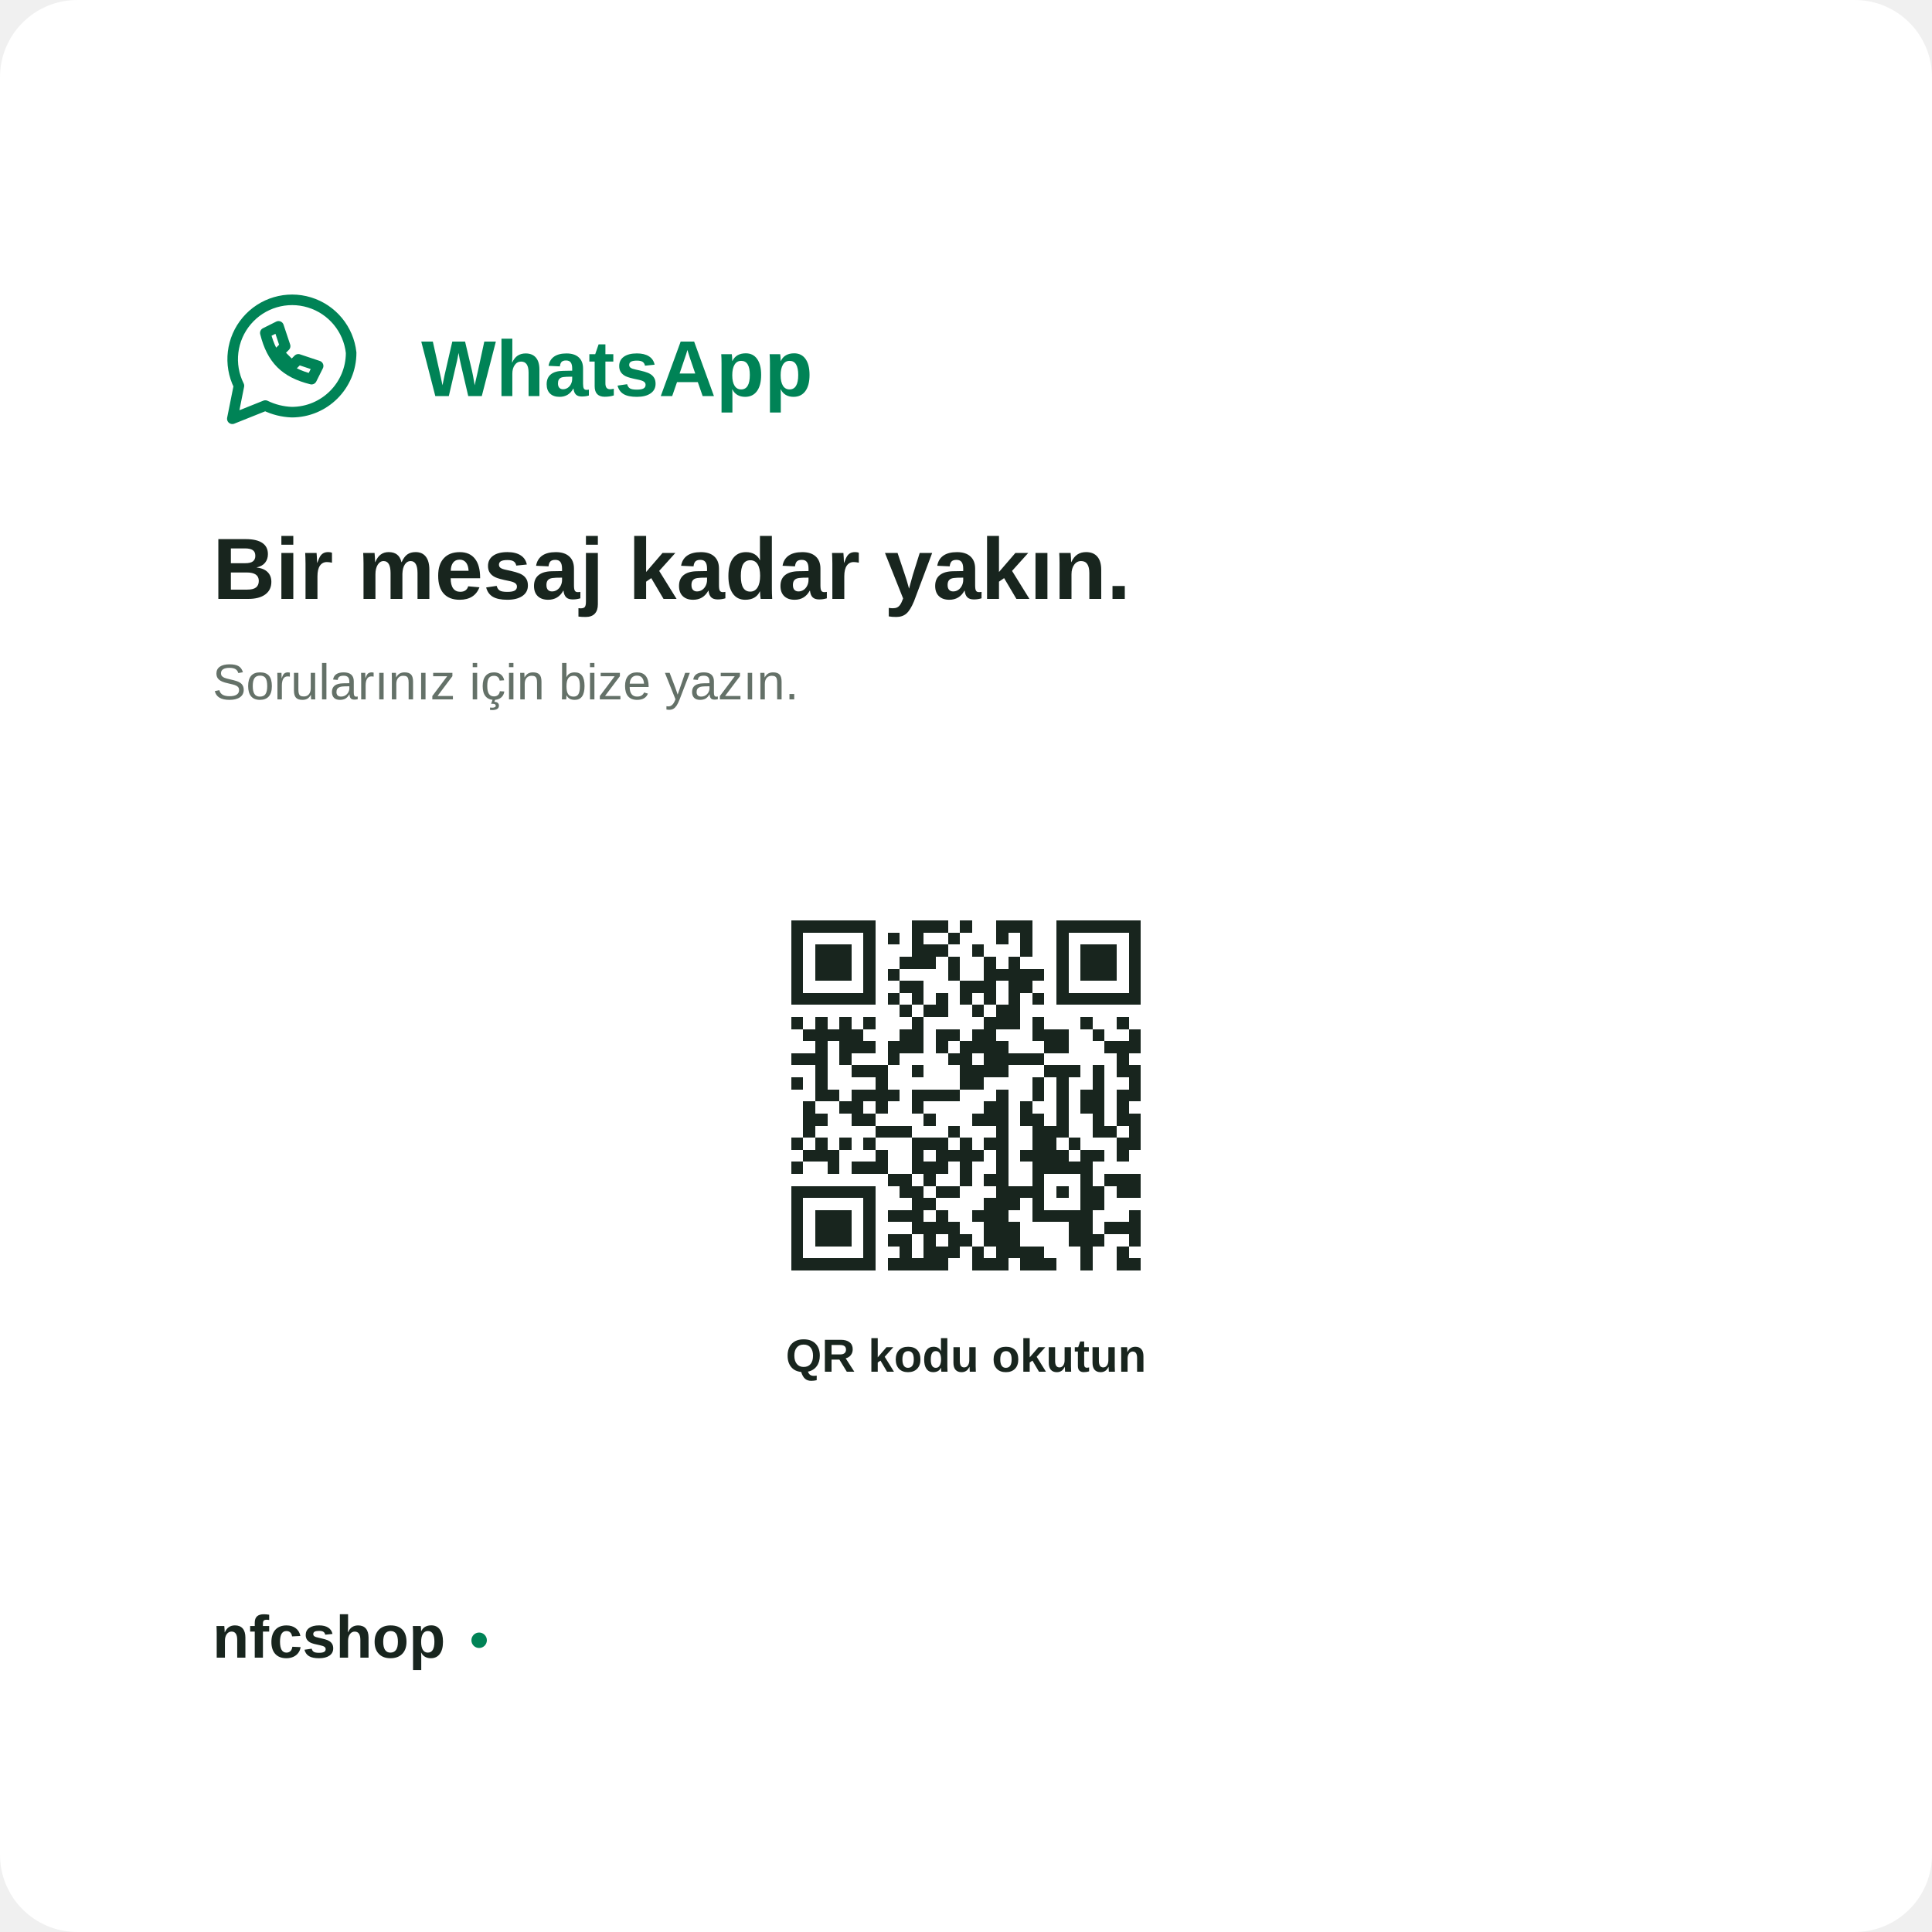
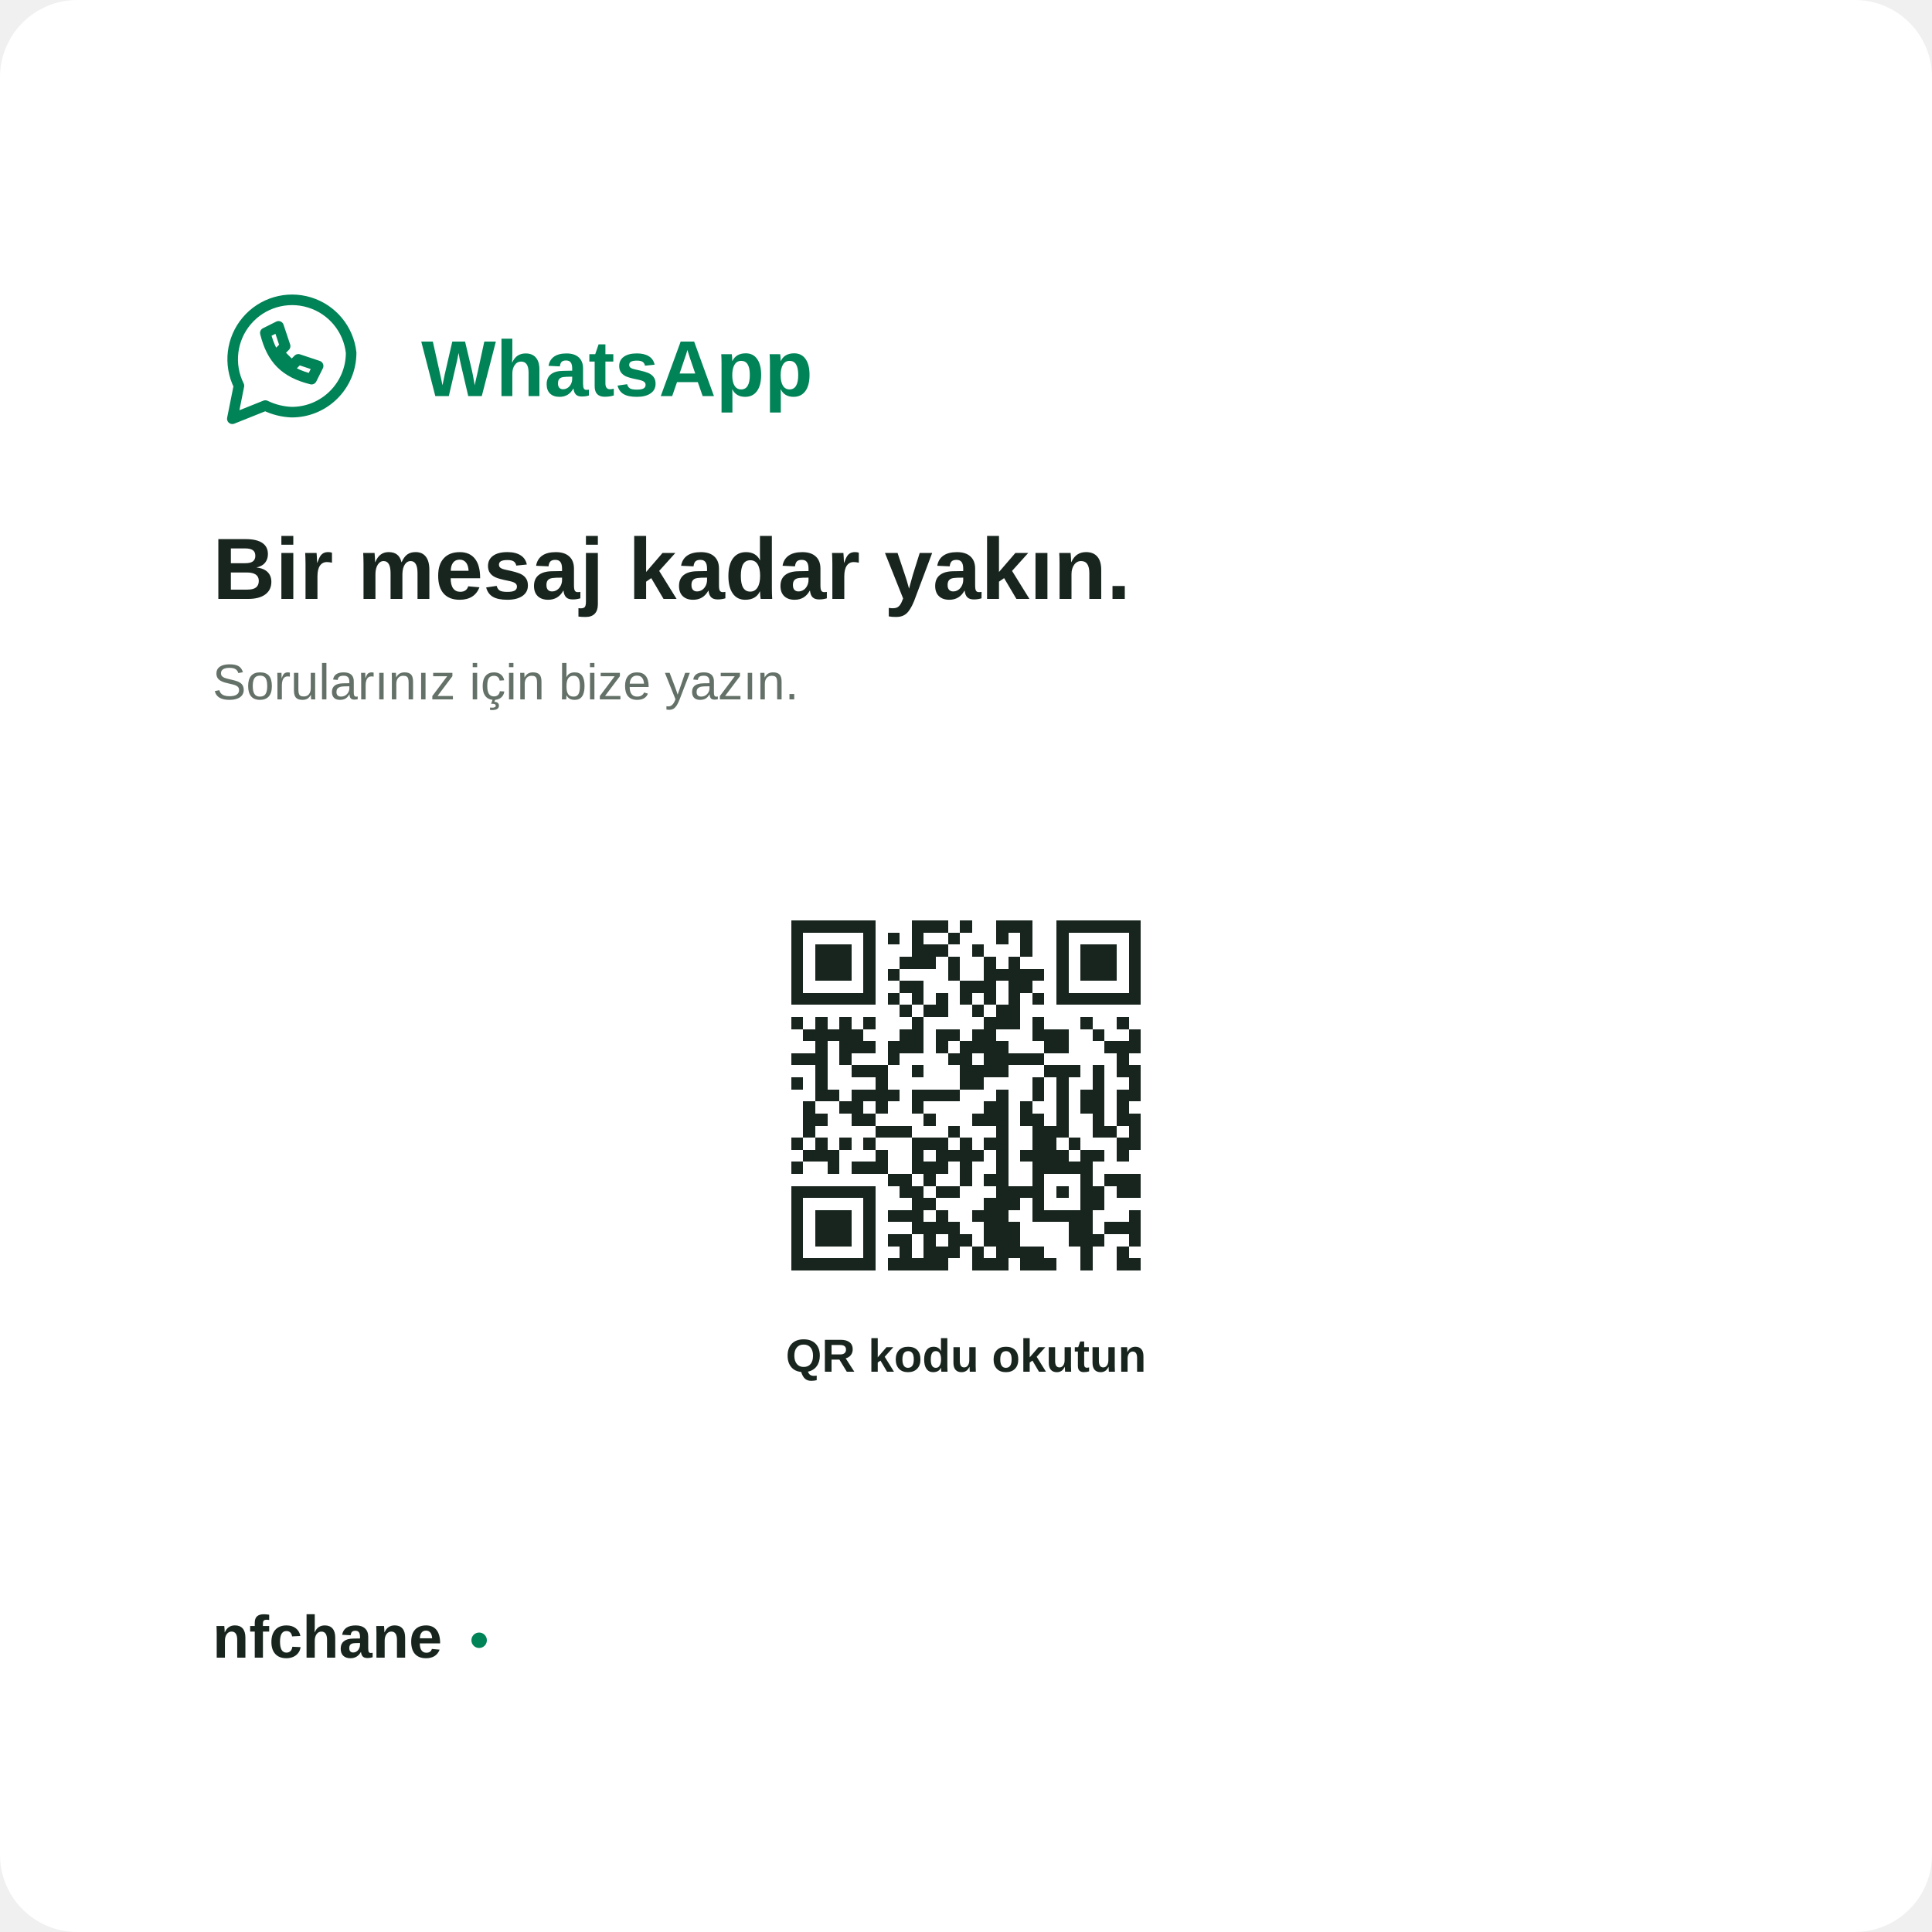
<svg xmlns="http://www.w3.org/2000/svg" width="1000" height="1000" viewBox="0 0 1000 1000">
  <rect width="1000" height="1000" rx="40" fill="#fff" />
  <svg x="110" y="145" width="82" height="82" viewBox="0 0 24 24" fill="none" stroke="#008356" stroke-width="1.6" stroke-linecap="round" stroke-linejoin="round">
    <path d="M21 11a9 9 0 0 1-9 9 10 10 0 0 1-4-1l-5 2 1-5a9 9 0 1 1 17-5Z" />
    <path d="M8 8c1 4 3 6 7 7l1-2-3-1-1 1-2-2 1-1-1-3-2 1Z" />
  </svg>
  <text x="218" y="205" fill="#008356" font-family="Arial, sans-serif" font-size="41" font-weight="600" text-anchor="start">WhatsApp</text>
  <text x="110" y="310" fill="#18251e" font-family="Arial, sans-serif" font-size="45" font-weight="700" text-anchor="start">Bir mesaj kadar yakın.</text>
  <text x="110" y="362" fill="#647168" font-family="Arial, sans-serif" font-size="26" font-weight="400" text-anchor="start">Sorularınız için bize yazın.</text>
  <svg x="397" y="464" width="206" height="206" viewBox="0 0 33 33" shape-rendering="crispEdges">
    <path fill="#ffffff" d="M0 0h33v33H0z" />
    <path stroke="#18251e" d="M2 2.5h7m3 0h3m1 0h1m2 0h3m2 0h7M2 3.5h1m5 0h1m1 0h1m1 0h1m2 0h1m3 0h1m1 0h1m2 0h1m5 0h1M2 4.5h1m1 0h3m1 0h1m3 0h3m2 0h1m3 0h1m2 0h1m1 0h3m1 0h1M2 5.5h1m1 0h3m1 0h1m2 0h3m1 0h1m2 0h1m1 0h1m3 0h1m1 0h3m1 0h1M2 6.5h1m1 0h3m1 0h1m1 0h1m4 0h1m2 0h5m1 0h1m1 0h3m1 0h1M2 7.5h1m5 0h1m2 0h2m3 0h3m1 0h2m2 0h1m5 0h1M2 8.5h7m1 0h1m1 0h1m1 0h1m1 0h1m1 0h1m1 0h1m1 0h1m1 0h7M11 9.5h1m1 0h2m2 0h1m1 0h2M2 10.5h1m1 0h1m1 0h1m1 0h1m3 0h1m5 0h3m1 0h1m3 0h1m2 0h1M3 11.5h5m3 0h2m1 0h2m1 0h2m3 0h3m2 0h1m2 0h1M4 12.5h1m1 0h3m1 0h3m1 0h1m1 0h4m3 0h2m3 0h3M2 13.5h3m1 0h1m3 0h1m4 0h2m1 0h5m6 0h1M4 14.5h1m2 0h3m2 0h1m3 0h4m3 0h3m1 0h1m1 0h2M2 15.5h1m1 0h1m4 0h1m6 0h2m4 0h1m1 0h1m2 0h1m2 0h1M4 16.5h2m1 0h4m1 0h4m3 0h1m2 0h1m1 0h1m1 0h2m1 0h2M3 17.5h1m2 0h2m1 0h1m2 0h1m5 0h2m1 0h1m2 0h1m1 0h2m1 0h1M3 18.5h2m2 0h2m4 0h1m3 0h3m1 0h2m1 0h1m2 0h1m1 0h2M3 19.5h1m5 0h3m3 0h1m3 0h1m2 0h3m2 0h2m1 0h1M2 20.5h1m1 0h1m1 0h1m1 0h1m3 0h3m1 0h1m1 0h2m2 0h2m1 0h1m3 0h2M3 21.5h3m3 0h1m2 0h1m1 0h4m1 0h1m1 0h4m1 0h2m1 0h1M2 22.5h1m2 0h1m1 0h3m2 0h3m1 0h1m2 0h1m2 0h5M10 23.5h2m1 0h1m2 0h1m1 0h2m2 0h1m3 0h1m1 0h3M2 24.5h7m2 0h2m1 0h2m3 0h4m1 0h1m1 0h2m1 0h2M2 25.5h1m5 0h1m3 0h2m4 0h3m1 0h1m3 0h2M2 26.5h1m1 0h3m1 0h1m1 0h3m1 0h1m2 0h3m2 0h5m3 0h1M2 27.5h1m1 0h3m1 0h1m3 0h4m2 0h3m4 0h2m1 0h3M2 28.5h1m1 0h3m1 0h1m1 0h2m1 0h1m1 0h2m1 0h3m4 0h3m2 0h1M2 29.5h1m5 0h1m2 0h1m1 0h3m1 0h1m1 0h4m3 0h1m2 0h1M2 30.5h7m1 0h5m2 0h3m1 0h3m2 0h1m2 0h2" />
  </svg>
  <text x="500" y="710" fill="#18251e" font-family="Arial, sans-serif" font-size="24" font-weight="600" text-anchor="middle">QR kodu okutun</text>
-   <text x="110" y="858" fill="#18251e" font-family="Arial, sans-serif" font-size="31" font-weight="700" text-anchor="start">nfcshop</text>
+   <text x="110" y="858" fill="#18251e" font-family="Arial, sans-serif" font-size="31" font-weight="700" text-anchor="start">nfchane</text>
  <circle cx="248" cy="849" r="4" fill="#008356" />
</svg>
